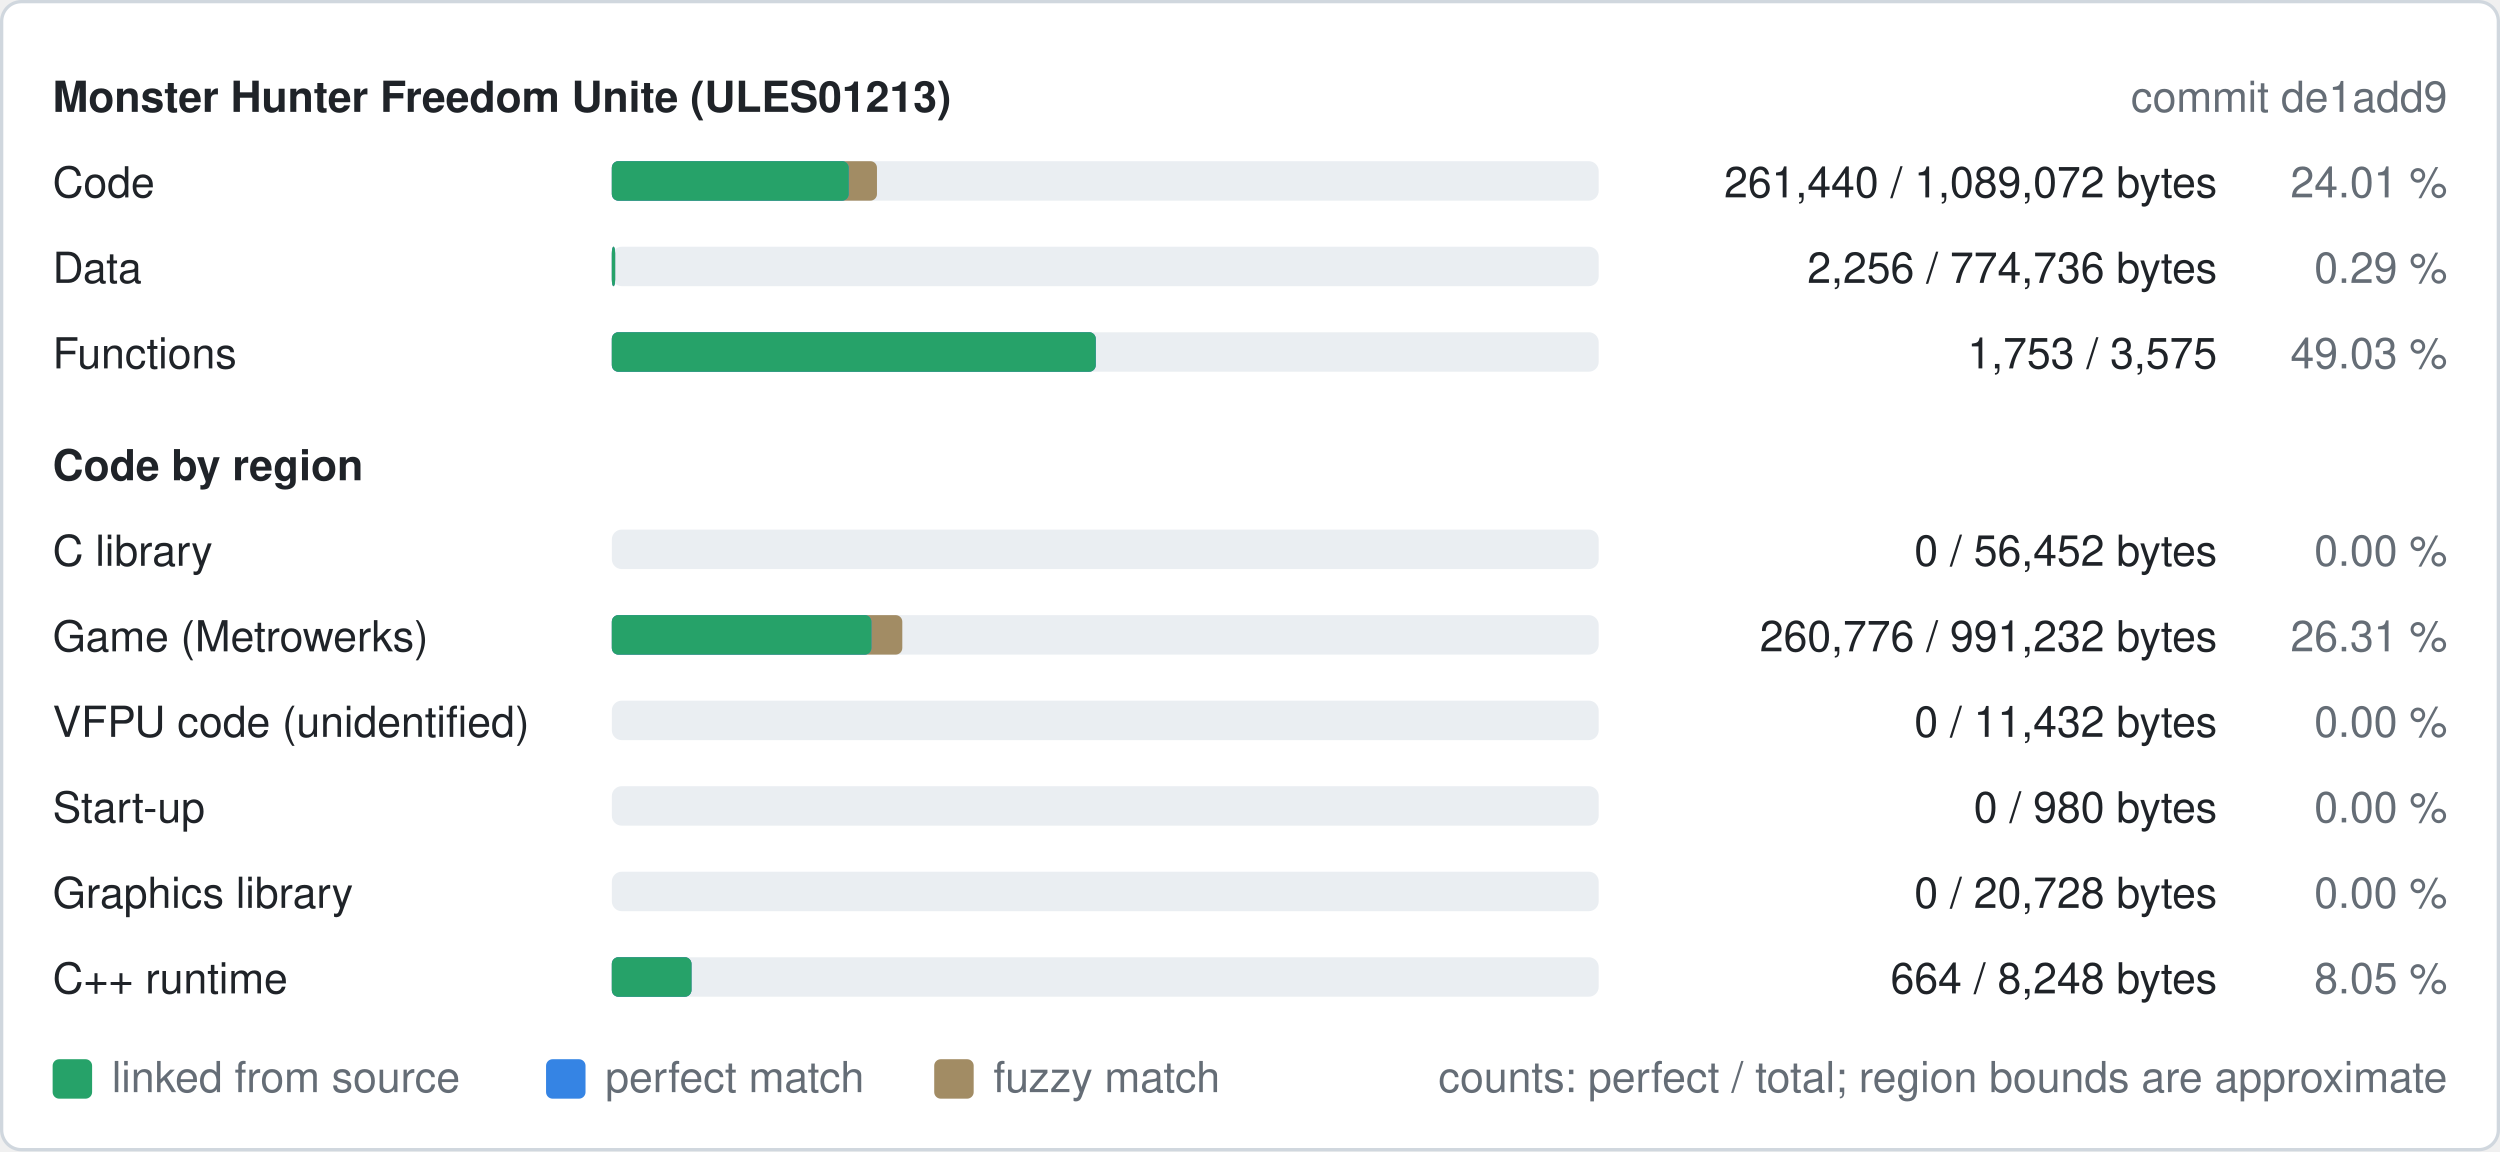
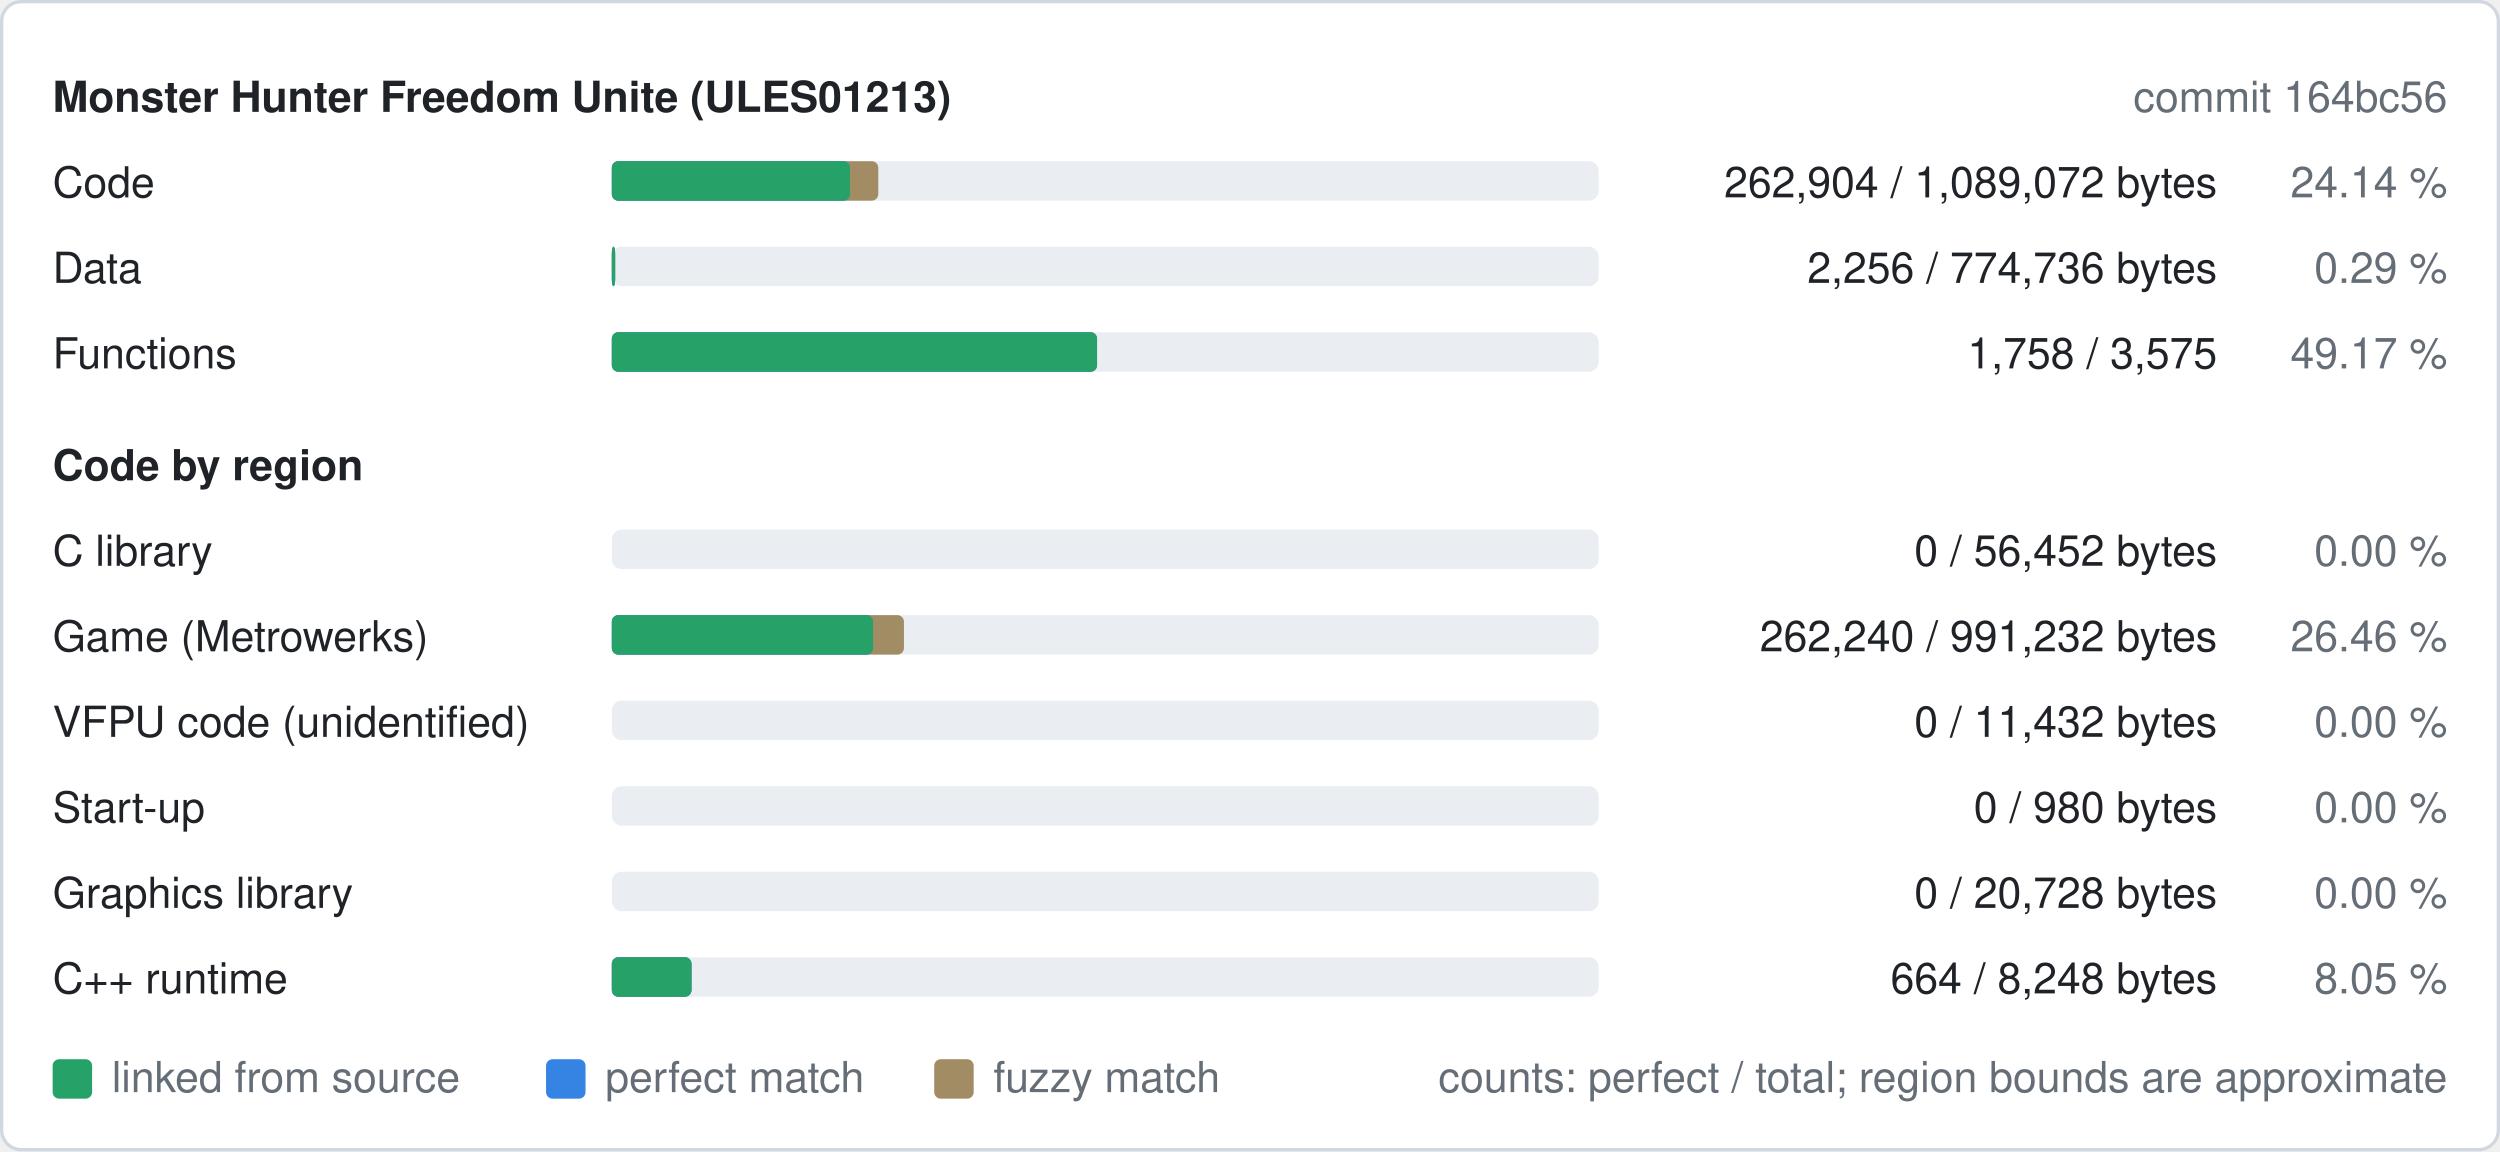
<svg xmlns="http://www.w3.org/2000/svg" width="760" height="350" viewBox="0 0 760 350" role="img" aria-label="Decompilation progress of ULES01213">
  <style>
text{font-family:-apple-system,BlinkMacSystemFont,"Segoe UI",Helvetica,Arial,sans-serif;font-size:13px}
.b{font-weight:600}
.bg{fill:#ffffff;stroke:#d0d7de}.t{fill:#1f2328}.m{fill:#656d76}.track{fill:#eaeef2}.fuzzy{fill:#a28c64}.perfect{fill:#3584e4}.linked{fill:#26a269}
@media (prefers-color-scheme: dark){.bg{fill:#0d1117;stroke:#30363d}.t{fill:#e6edf3}.m{fill:#8d96a0}.track{fill:#21262d}.fuzzy{fill:#a28c64}.perfect{fill:#3584e4}.linked{fill:#2ec27e}}
</style>
  <rect class="bg" x="0.5" y="0.5" width="759" height="349" rx="6" />
  <text class="t b" x="16" y="34">Monster Hunter Freedom Unite (ULES01213)</text>
-   <text class="m" x="744" y="34" text-anchor="end">commit de1add9</text>
+   <text class="m" x="744" y="34" text-anchor="end">commit 164bc56</text>
  <text class="t" x="16" y="60">Code</text>
  <rect class="track" x="186" y="49" width="300" height="12" rx="3" />
-   <rect class="fuzzy" x="186" y="49" width="80.6" height="12" rx="2" />
-   <rect class="perfect" x="186" y="49" width="72.0" height="12" rx="2" />
-   <rect class="linked" x="186" y="49" width="72.0" height="12" rx="2" />
-   <text class="t" x="674" y="60" text-anchor="end">261,440 / 1,089,072 bytes</text>
-   <text class="m" x="744" y="60" text-anchor="end">24.01 %</text>
+   <rect class="fuzzy" x="186" y="49" width="81.0" height="12" rx="2" />
+   <rect class="perfect" x="186" y="49" width="72.4" height="12" rx="2" />
+   <rect class="linked" x="186" y="49" width="72.4" height="12" rx="2" />
+   <text class="t" x="674" y="60" text-anchor="end">262,904 / 1,089,072 bytes</text>
+   <text class="m" x="744" y="60" text-anchor="end">24.14 %</text>
  <text class="t" x="16" y="86">Data</text>
  <rect class="track" x="186" y="75" width="300" height="12" rx="3" />
  <rect class="fuzzy" x="186" y="75" width="1.0" height="12" rx="2" />
  <rect class="perfect" x="186" y="75" width="1.0" height="12" rx="2" />
  <rect class="linked" x="186" y="75" width="1.0" height="12" rx="2" />
  <text class="t" x="674" y="86" text-anchor="end">2,256 / 774,736 bytes</text>
  <text class="m" x="744" y="86" text-anchor="end">0.29 %</text>
  <text class="t" x="16" y="112">Functions</text>
  <rect class="track" x="186" y="101" width="300" height="12" rx="3" />
-   <rect class="fuzzy" x="186" y="101" width="147.1" height="12" rx="2" />
-   <rect class="perfect" x="186" y="101" width="147.1" height="12" rx="2" />
-   <rect class="linked" x="186" y="101" width="147.1" height="12" rx="2" />
-   <text class="t" x="674" y="112" text-anchor="end">1,753 / 3,575</text>
-   <text class="m" x="744" y="112" text-anchor="end">49.03 %</text>
+   <rect class="fuzzy" x="186" y="101" width="147.5" height="12" rx="2" />
+   <rect class="perfect" x="186" y="101" width="147.5" height="12" rx="2" />
+   <rect class="linked" x="186" y="101" width="147.5" height="12" rx="2" />
+   <text class="t" x="674" y="112" text-anchor="end">1,758 / 3,575</text>
+   <text class="m" x="744" y="112" text-anchor="end">49.17 %</text>
  <text class="t b" x="16" y="146">Code by region</text>
  <text class="t" x="16" y="172">C library</text>
  <rect class="track" x="186" y="161" width="300" height="12" rx="3" />
  <text class="t" x="674" y="172" text-anchor="end">0 / 56,452 bytes</text>
  <text class="m" x="744" y="172" text-anchor="end">0.00 %</text>
  <text class="t" x="16" y="198">Game (Metrowerks)</text>
  <rect class="track" x="186" y="187" width="300" height="12" rx="3" />
-   <rect class="fuzzy" x="186" y="187" width="88.3" height="12" rx="2" />
-   <rect class="perfect" x="186" y="187" width="78.9" height="12" rx="2" />
-   <rect class="linked" x="186" y="187" width="78.9" height="12" rx="2" />
-   <text class="t" x="674" y="198" text-anchor="end">260,776 / 991,232 bytes</text>
-   <text class="m" x="744" y="198" text-anchor="end">26.31 %</text>
+   <rect class="fuzzy" x="186" y="187" width="88.8" height="12" rx="2" />
+   <rect class="perfect" x="186" y="187" width="79.4" height="12" rx="2" />
+   <rect class="linked" x="186" y="187" width="79.4" height="12" rx="2" />
+   <text class="t" x="674" y="198" text-anchor="end">262,240 / 991,232 bytes</text>
+   <text class="m" x="744" y="198" text-anchor="end">26.46 %</text>
  <text class="t" x="16" y="224">VFPU code (unidentified)</text>
  <rect class="track" x="186" y="213" width="300" height="12" rx="3" />
  <text class="t" x="674" y="224" text-anchor="end">0 / 11,432 bytes</text>
  <text class="m" x="744" y="224" text-anchor="end">0.00 %</text>
  <text class="t" x="16" y="250">Start-up</text>
  <rect class="track" x="186" y="239" width="300" height="12" rx="3" />
  <text class="t" x="674" y="250" text-anchor="end">0 / 980 bytes</text>
  <text class="m" x="744" y="250" text-anchor="end">0.00 %</text>
  <text class="t" x="16" y="276">Graphics library</text>
  <rect class="track" x="186" y="265" width="300" height="12" rx="3" />
  <text class="t" x="674" y="276" text-anchor="end">0 / 20,728 bytes</text>
  <text class="m" x="744" y="276" text-anchor="end">0.00 %</text>
  <text class="t" x="16" y="302">C++ runtime</text>
  <rect class="track" x="186" y="291" width="300" height="12" rx="3" />
  <rect class="fuzzy" x="186" y="291" width="24.2" height="12" rx="2" />
  <rect class="perfect" x="186" y="291" width="24.2" height="12" rx="2" />
  <rect class="linked" x="186" y="291" width="24.2" height="12" rx="2" />
  <text class="t" x="674" y="302" text-anchor="end">664 / 8,248 bytes</text>
  <text class="m" x="744" y="302" text-anchor="end">8.05 %</text>
  <rect class="linked" x="16" y="322" width="12" height="12" rx="2" />
  <text class="m" x="34" y="332">linked from source</text>
  <rect class="perfect" x="166" y="322" width="12" height="12" rx="2" />
  <text class="m" x="184" y="332">perfect match</text>
  <rect class="fuzzy" x="284" y="322" width="12" height="12" rx="2" />
  <text class="m" x="302" y="332">fuzzy match</text>
  <text class="m" x="744" y="332" text-anchor="end">counts: perfect / total; region bounds are approximate</text>
</svg>
